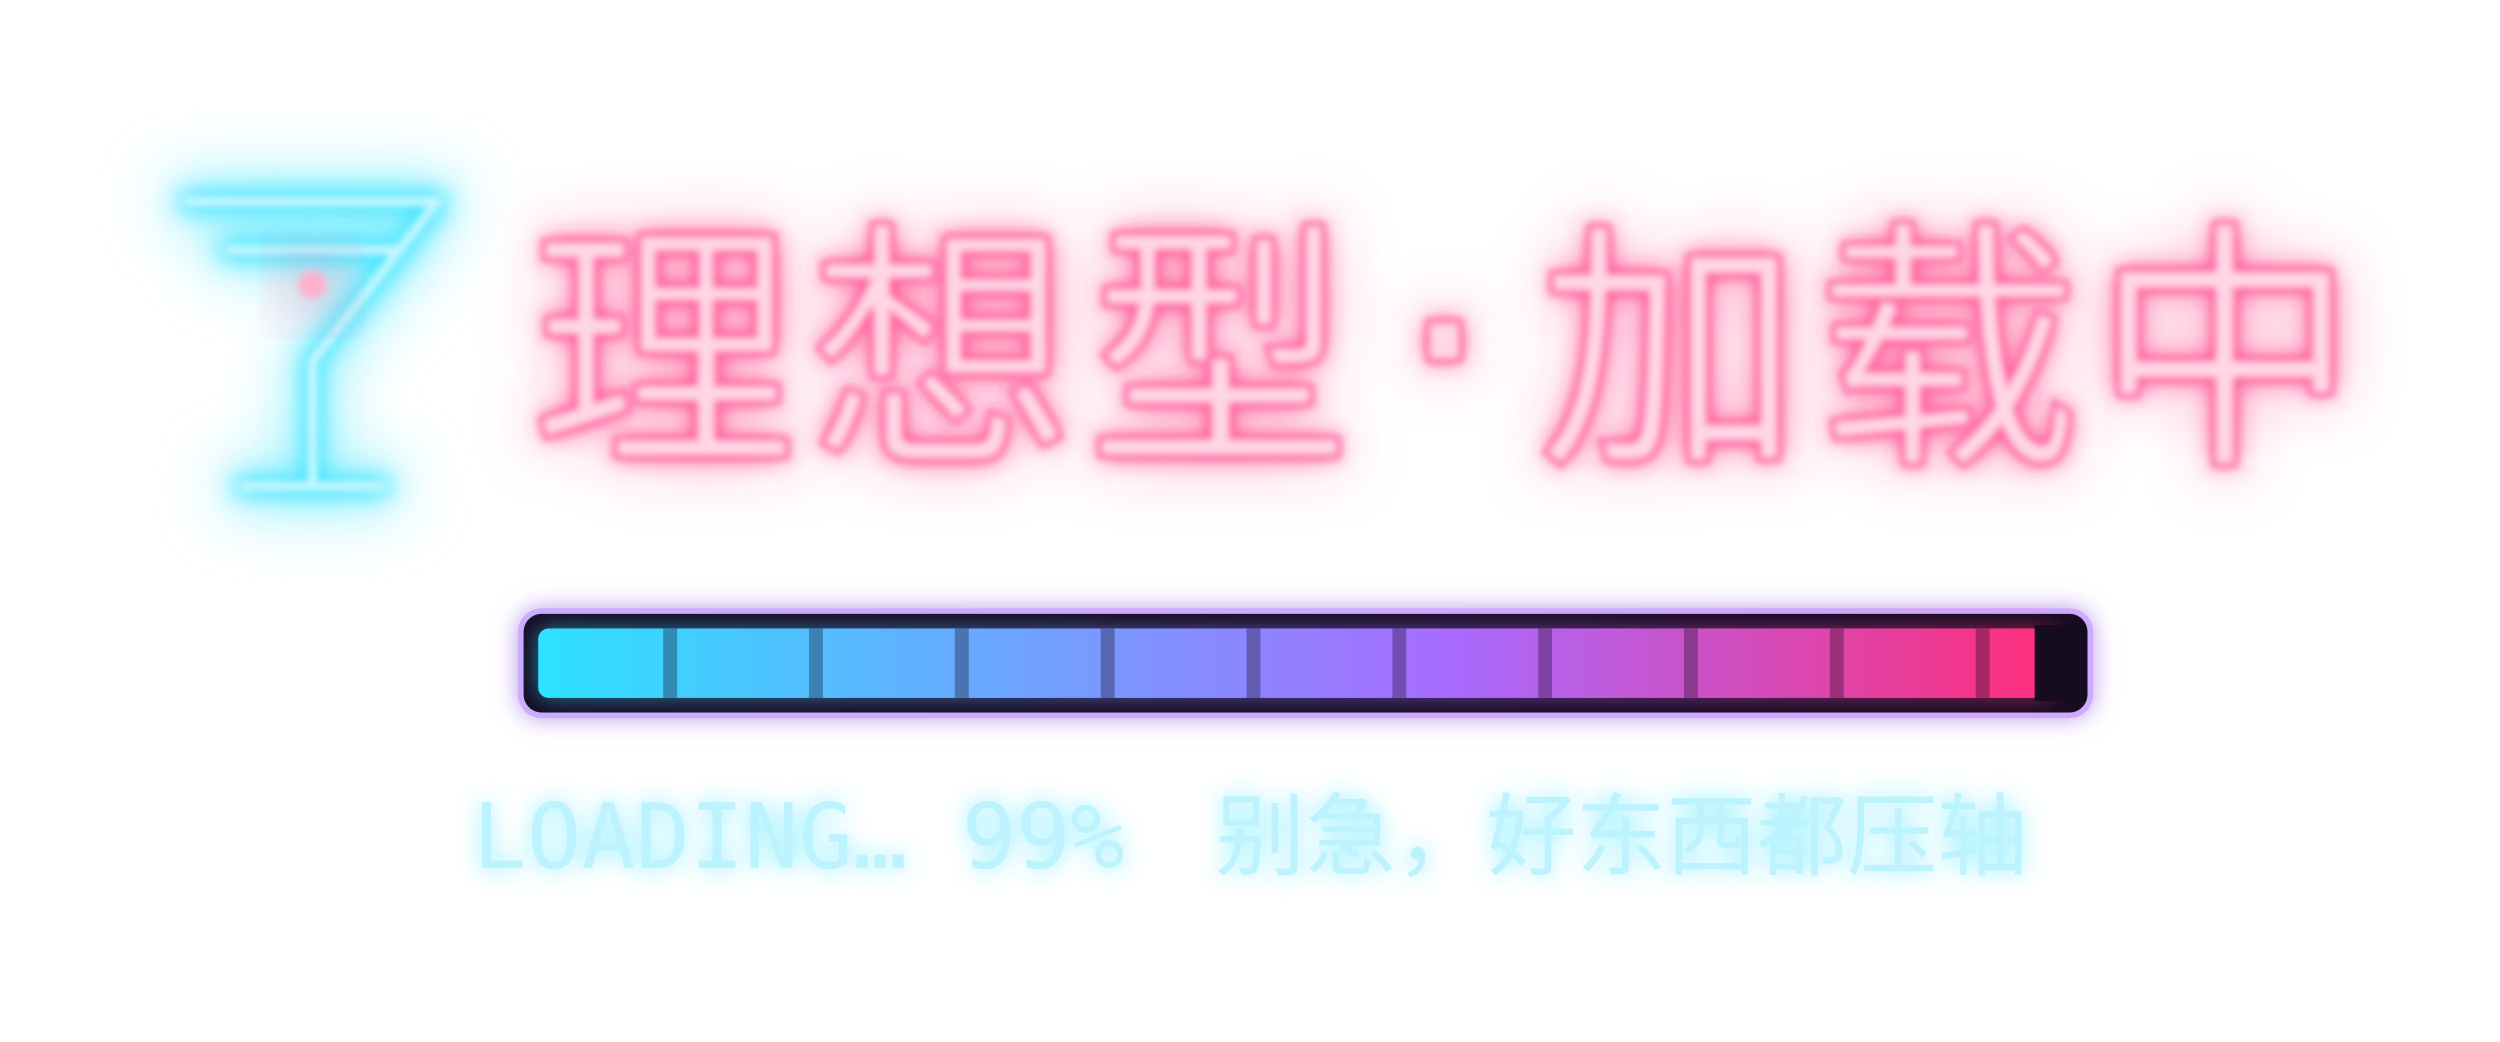
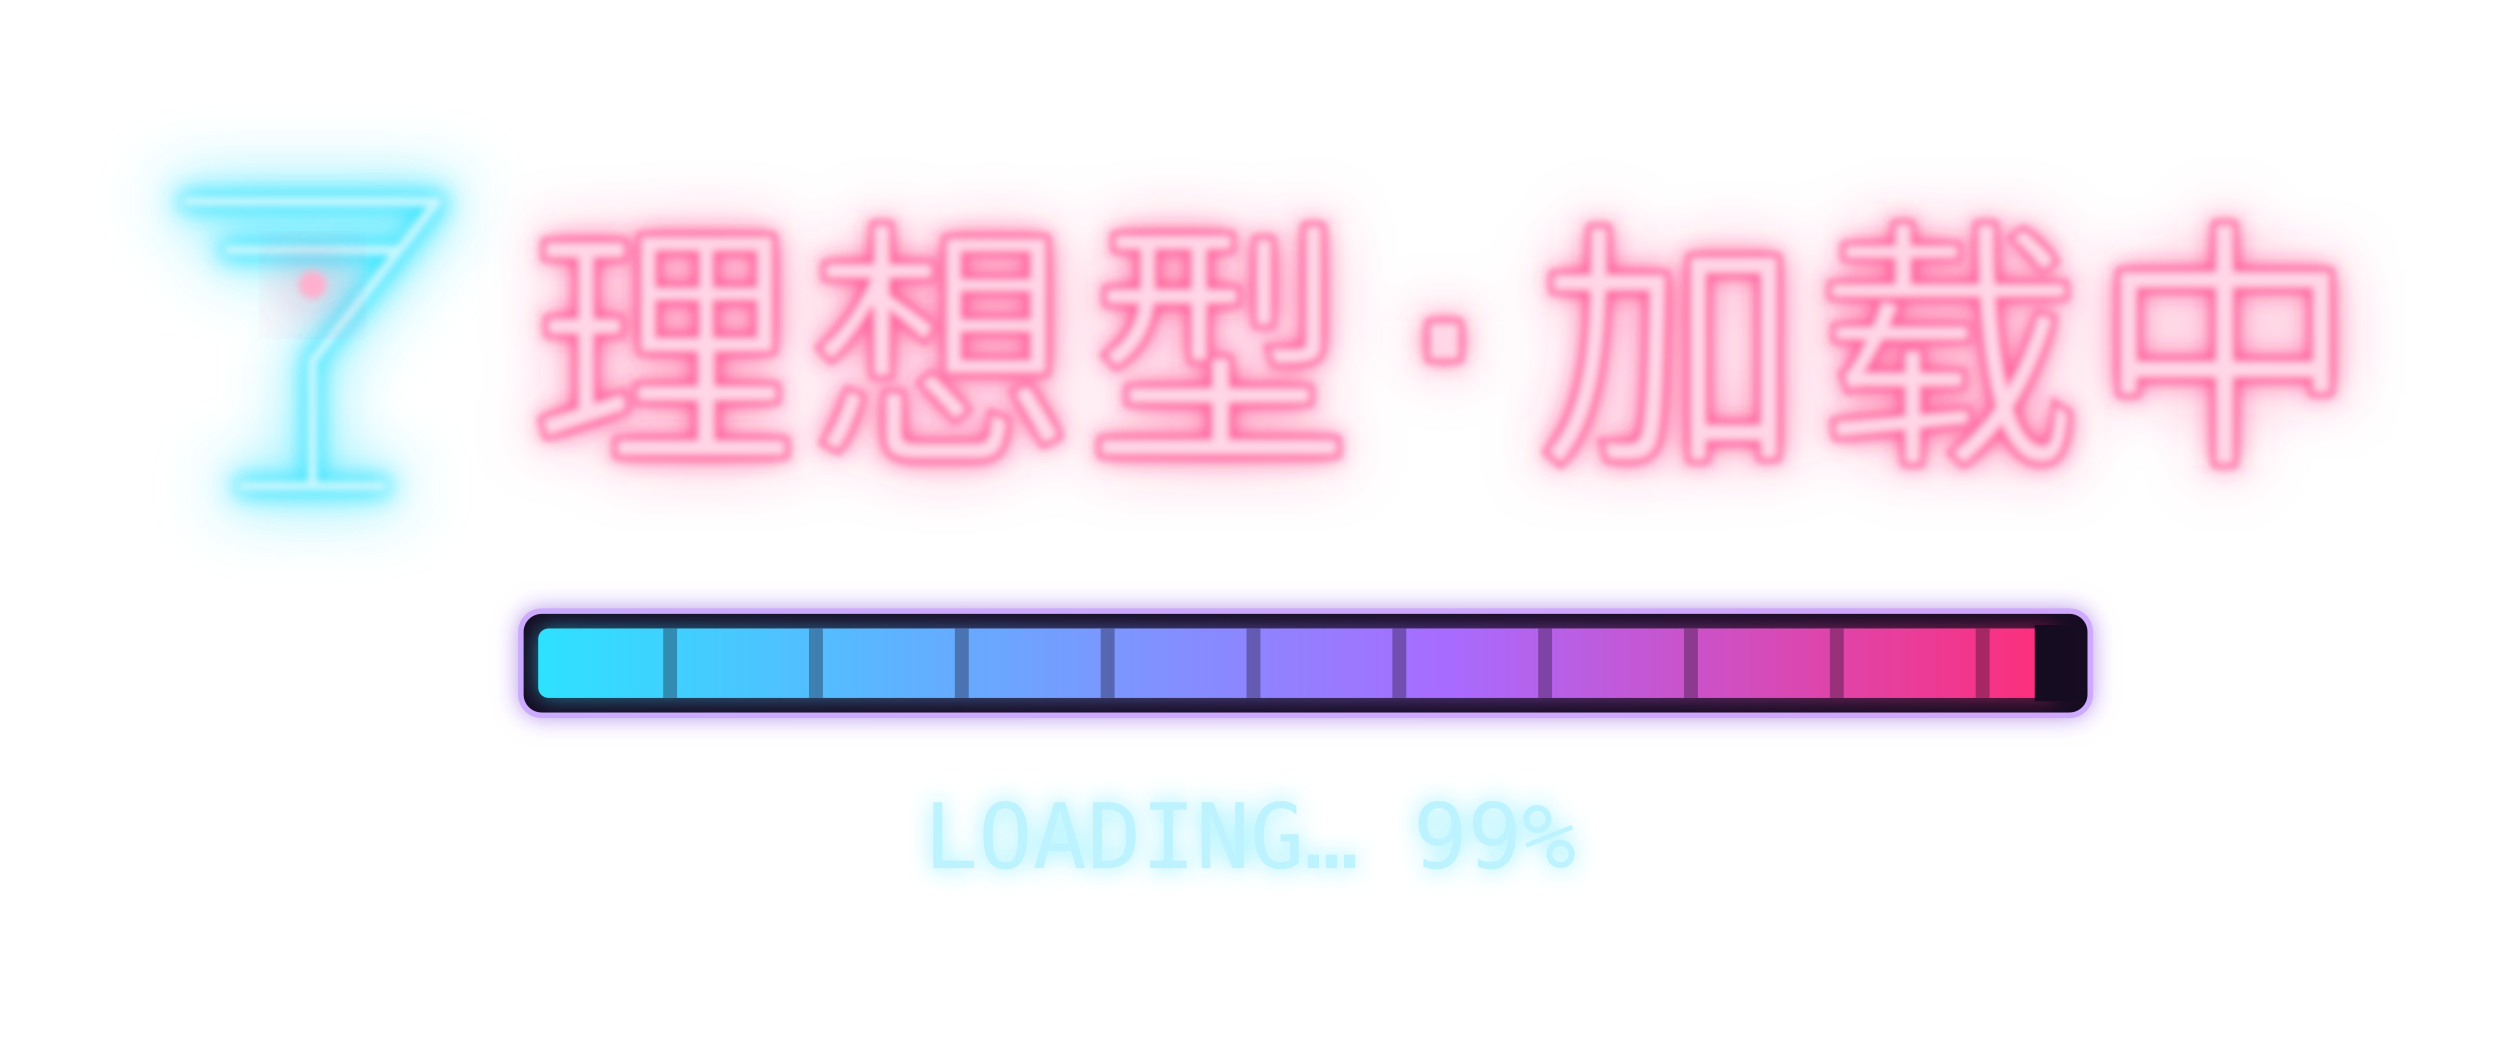
<svg xmlns="http://www.w3.org/2000/svg" viewBox="0 0 720 300" role="img" aria-label="理想型·加载中 霓虹招牌">
  <defs>
    <filter id="glowWide" x="-60%" y="-60%" width="220%" height="220%">
      <feGaussianBlur stdDeviation="9" />
    </filter>
    <filter id="glowMid" x="-40%" y="-40%" width="180%" height="180%">
      <feGaussianBlur stdDeviation="3.2" />
    </filter>
    <filter id="glowTight" x="-30%" y="-30%" width="160%" height="160%">
      <feGaussianBlur stdDeviation="1.1" />
    </filter>
    <linearGradient id="barFill" x1="0" y1="0" x2="1" y2="0">
      <stop offset="0" stop-color="#2de2ff" />
      <stop offset="0.6" stop-color="#a86bff" />
      <stop offset="1" stop-color="#ff2d78" />
    </linearGradient>
    <path id="glassTube" d="M 30 6 L 102 6 L 66 52 L 66 88 M 46 88 L 86 88 M 42 20 L 90 20" fill="none" stroke-linecap="round" stroke-linejoin="round" />
  </defs>
  <g transform="translate(24,52)">
    <use href="#glassTube" stroke="#2de2ff" stroke-width="12" opacity="0.55" filter="url(#glowWide)" />
    <use href="#glassTube" stroke="#2de2ff" stroke-width="6" opacity="0.9" filter="url(#glowMid)" />
    <use href="#glassTube" stroke="#c9f7ff" stroke-width="2.6" filter="url(#glowTight)" />
    <circle cx="66" cy="30" r="7" fill="#ff2d78" opacity="0.5" filter="url(#glowWide)" />
    <circle cx="66" cy="30" r="4" fill="#ffb0cd" filter="url(#glowTight)" />
  </g>
  <g font-family="'Fusion Pixel 12px Proportional SC','Zpix','DotGothic16','PingFang SC','Microsoft YaHei',monospace" font-size="76" font-weight="400" text-anchor="middle" letter-spacing="4">
    <text x="416" y="128" fill="#ff2d78" opacity="0.6" filter="url(#glowWide)">理想型·加载中</text>
    <text x="416" y="128" fill="#ff2d78" opacity="0.95" filter="url(#glowMid)">理想型·加载中</text>
    <text x="416" y="128" fill="#ffd7e6" stroke="#ff6ea8" stroke-width="1.4" filter="url(#glowTight)">理想型·加载中</text>
  </g>
  <g transform="translate(150,176)">
    <rect x="0" y="0" width="452" height="30" rx="6" fill="#160c22" stroke="#a86bff" stroke-width="3" opacity="0.5" filter="url(#glowMid)" />
    <rect x="0" y="0" width="452" height="30" rx="6" fill="#160c22" stroke="#cfaaff" stroke-width="1.6" />
    <rect x="5" y="5" width="437" height="20" rx="3" fill="url(#barFill)" opacity="0.55" filter="url(#glowMid)" />
    <rect x="5" y="5" width="437" height="20" rx="3" fill="url(#barFill)" />
    <rect x="436" y="4" width="12" height="22" fill="#160c22" />
    <g fill="#160c22" opacity="0.35">
      <rect x="41" y="5" width="4" height="20" />
      <rect x="83" y="5" width="4" height="20" />
      <rect x="125" y="5" width="4" height="20" />
      <rect x="167" y="5" width="4" height="20" />
      <rect x="209" y="5" width="4" height="20" />
      <rect x="251" y="5" width="4" height="20" />
      <rect x="293" y="5" width="4" height="20" />
      <rect x="335" y="5" width="4" height="20" />
      <rect x="377" y="5" width="4" height="20" />
      <rect x="419" y="5" width="4" height="20" />
    </g>
  </g>
  <g font-family="'Fusion Pixel 12px Proportional SC','Zpix','DotGothic16','PingFang SC','Microsoft YaHei',monospace" font-size="26" text-anchor="middle">
-     <text x="360" y="250" fill="#2de2ff" opacity="0.6" filter="url(#glowMid)">LOADING… 99%　别急，好东西都压轴</text>
-     <text x="360" y="250" fill="#bdf2ff">LOADING… 99%　别急，好东西都压轴</text>
+     <text x="360" y="250" fill="#2de2ff" opacity="0.6" filter="url(#glowMid)">LOADING… 99%</text>
+     <text x="360" y="250" fill="#bdf2ff">LOADING… 99%</text>
  </g>
</svg>
